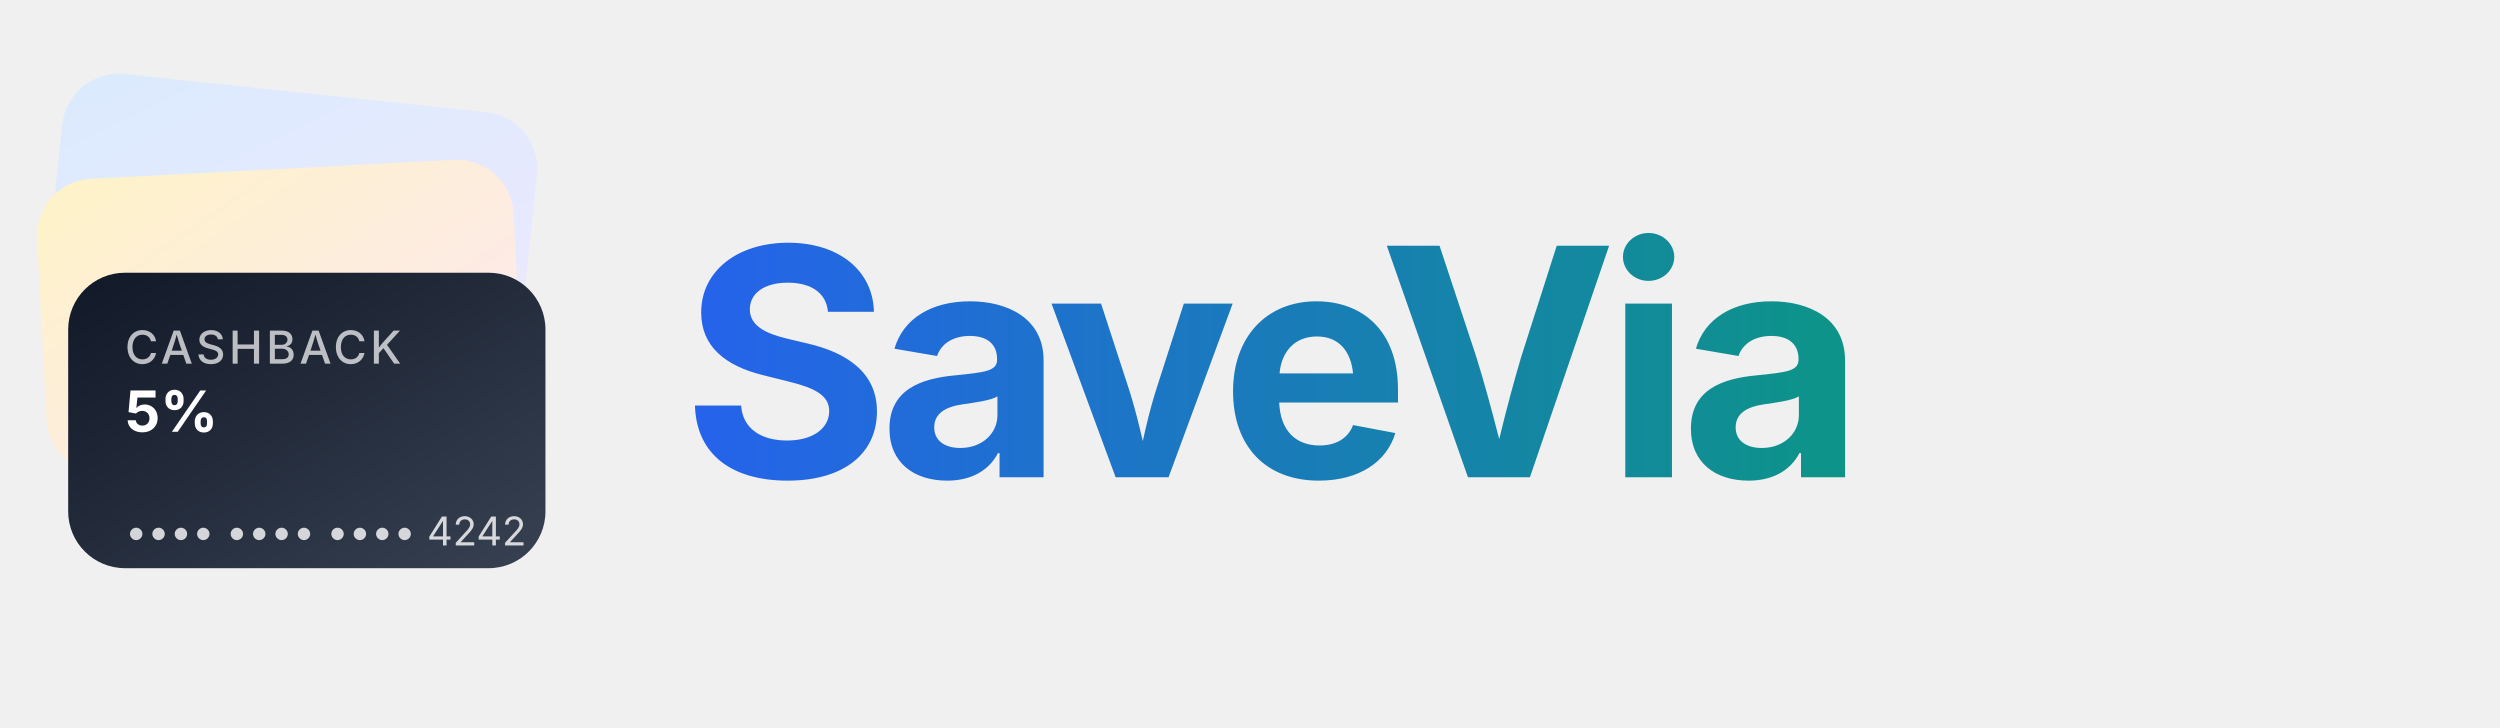
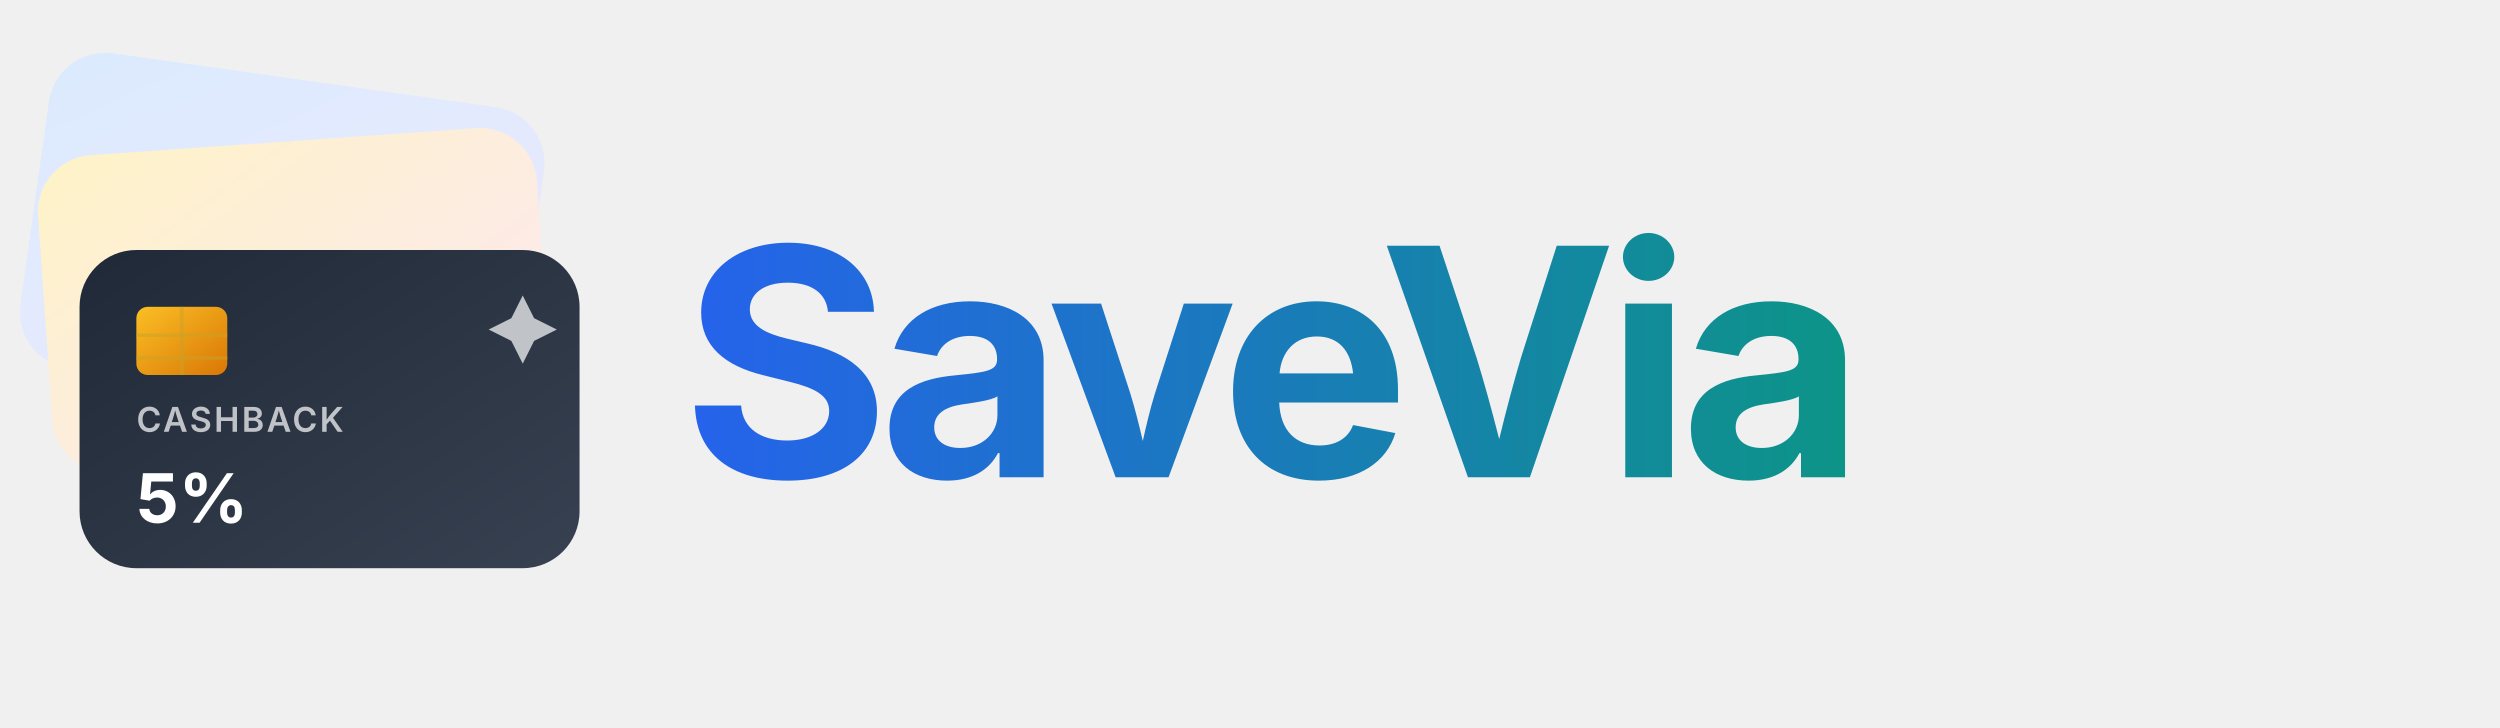
<svg xmlns="http://www.w3.org/2000/svg" width="220" height="64" viewBox="0 0 220 64" fill="none">
-   <rect x="6" y="6" width="42" height="26" rx="5" transform="rotate(6 6 6)" fill="url(#grad1)" />
-   <rect x="3" y="16" width="42" height="26" rx="5" transform="rotate(-3 3 16)" fill="url(#grad2)" />
-   <rect x="6" y="24" width="42" height="26" rx="5" fill="url(#grad3)" />
-   <text x="11" y="32" fill="rgba(255,255,255,0.7)" font-family="Inter, Arial, sans-serif" font-size="4" font-weight="500" letter-spacing="0.3">CASHBACK</text>
-   <text x="11" y="38" fill="white" font-family="Inter, Arial, sans-serif" font-size="5" font-weight="700">5%</text>
-   <text x="11" y="48" fill="rgba(255,255,255,0.8)" font-family="Inter, Arial, sans-serif" font-size="3.5">•••• •••• •••• 4242</text>
+   <rect x="5" y="4" width="44" height="28" rx="5" transform="rotate(8 5 4)" fill="url(#grad1)" />
+   <rect x="3" y="14" width="44" height="28" rx="5" transform="rotate(-4 3 14)" fill="url(#grad2)" />
+   <rect x="7" y="22" width="44" height="28" rx="5" fill="url(#grad3)" />
+   <rect x="12" y="27" width="8" height="6" rx="1" fill="url(#chipGradient)" />
+   <line x1="12" y1="29.5" x2="20" y2="29.5" stroke="#c9a227" stroke-width="0.3" opacity="0.5" />
+   <line x1="12" y1="31.5" x2="20" y2="31.5" stroke="#c9a227" stroke-width="0.3" opacity="0.5" />
+   <line x1="16" y1="27" x2="16" y2="33" stroke="#c9a227" stroke-width="0.3" opacity="0.5" />
+   <text x="12" y="38" fill="rgba(255,255,255,0.7)" font-family="Inter, Arial, sans-serif" font-size="3" font-weight="600" letter-spacing="0.2">CASHBACK</text>
+   <text x="12" y="46" fill="white" font-family="Inter, Arial, sans-serif" font-size="6" font-weight="700">5%</text>
+   <path d="M46 26 L47 28 L49 29 L47 30 L46 32 L45 30 L43 29 L45 28 Z" fill="white" opacity="0.7" />
  <text x="60" y="42" font-family="Inter, Arial, sans-serif" font-size="28" font-weight="700" letter-spacing="-1" fill="url(#textGradient)">SaveVia</text>
  <defs>
    <linearGradient id="grad1" x1="0%" y1="0%" x2="100%" y2="100%">
      <stop offset="0%" style="stop-color:#dbeafe" />
      <stop offset="100%" style="stop-color:#ede9fe" />
    </linearGradient>
    <linearGradient id="grad2" x1="0%" y1="0%" x2="100%" y2="100%">
      <stop offset="0%" style="stop-color:#fef3c7" />
      <stop offset="100%" style="stop-color:#fce7f3" />
    </linearGradient>
    <linearGradient id="grad3" x1="0%" y1="0%" x2="100%" y2="100%">
-       <stop offset="0%" style="stop-color:#111827" />
+       <stop offset="0%" style="stop-color:#1f2937" />
      <stop offset="100%" style="stop-color:#374151" />
    </linearGradient>
    <linearGradient id="textGradient" x1="0%" y1="0%" x2="100%" y2="0%">
      <stop offset="0%" style="stop-color:#2563eb" />
      <stop offset="100%" style="stop-color:#0d9488" />
    </linearGradient>
+     <linearGradient id="chipGradient" x1="0%" y1="0%" x2="100%" y2="100%">
+       <stop offset="0%" style="stop-color:#fbbf24" />
+       <stop offset="100%" style="stop-color:#d97706" />
+     </linearGradient>
  </defs>
</svg>
